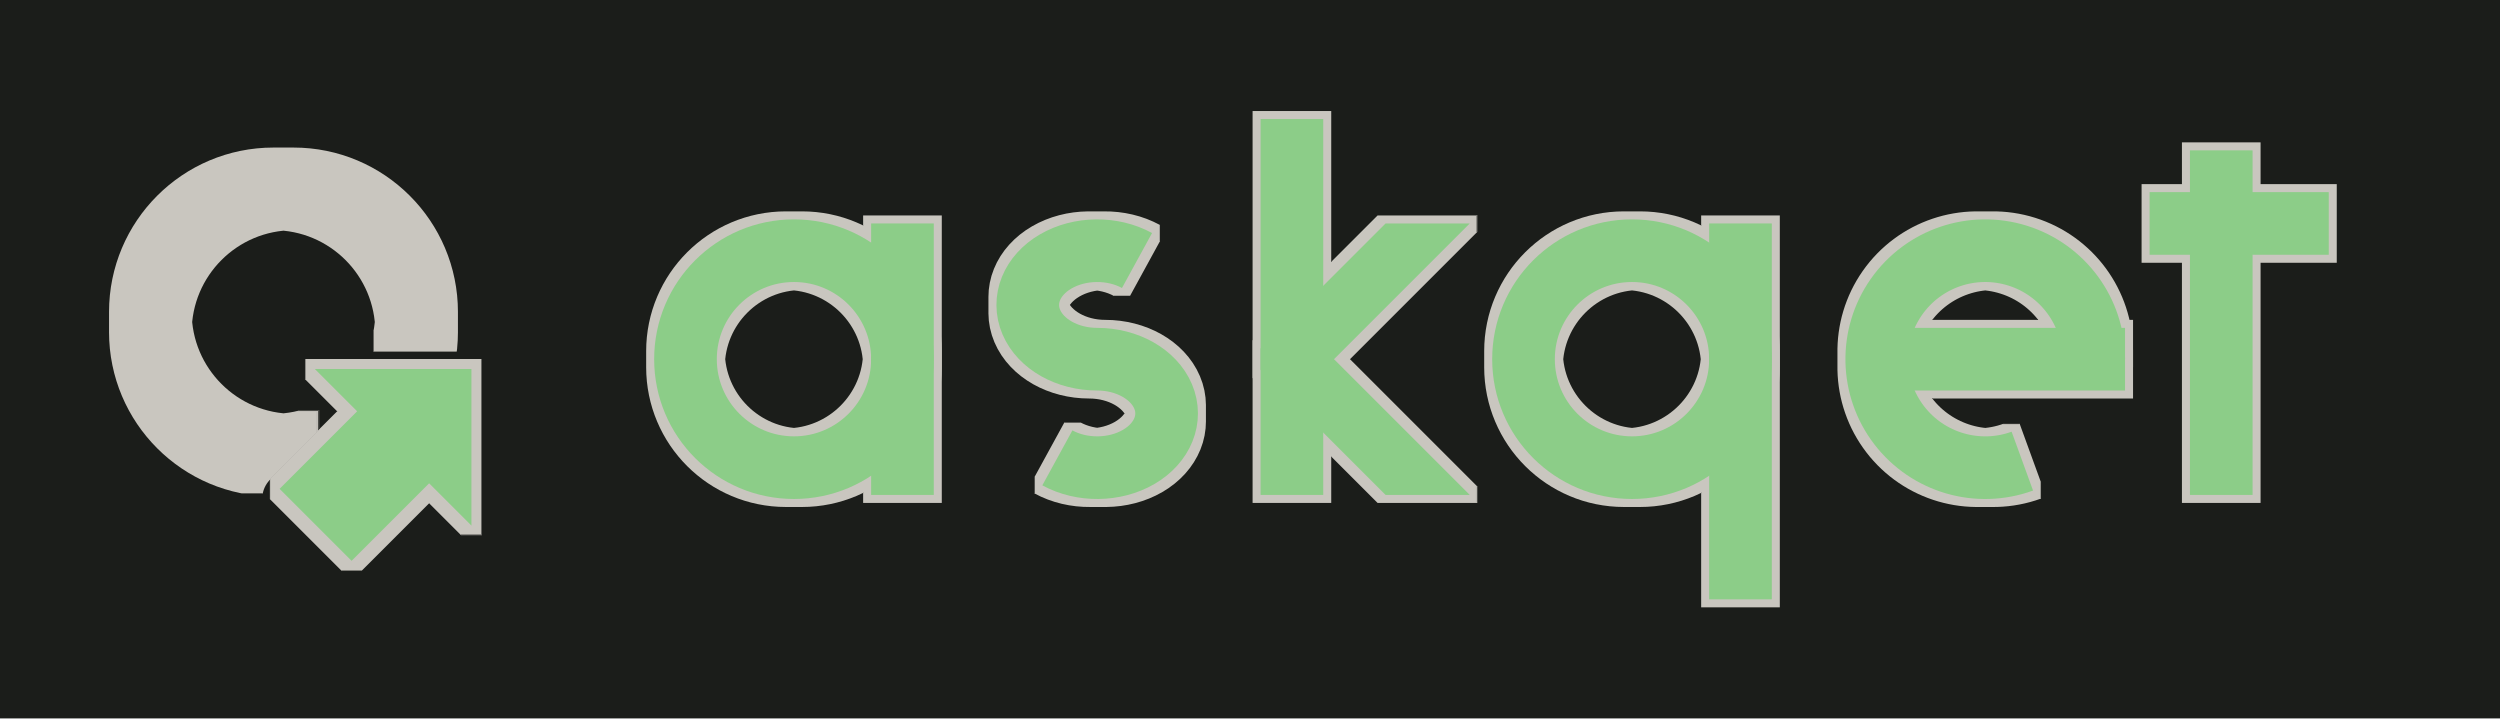
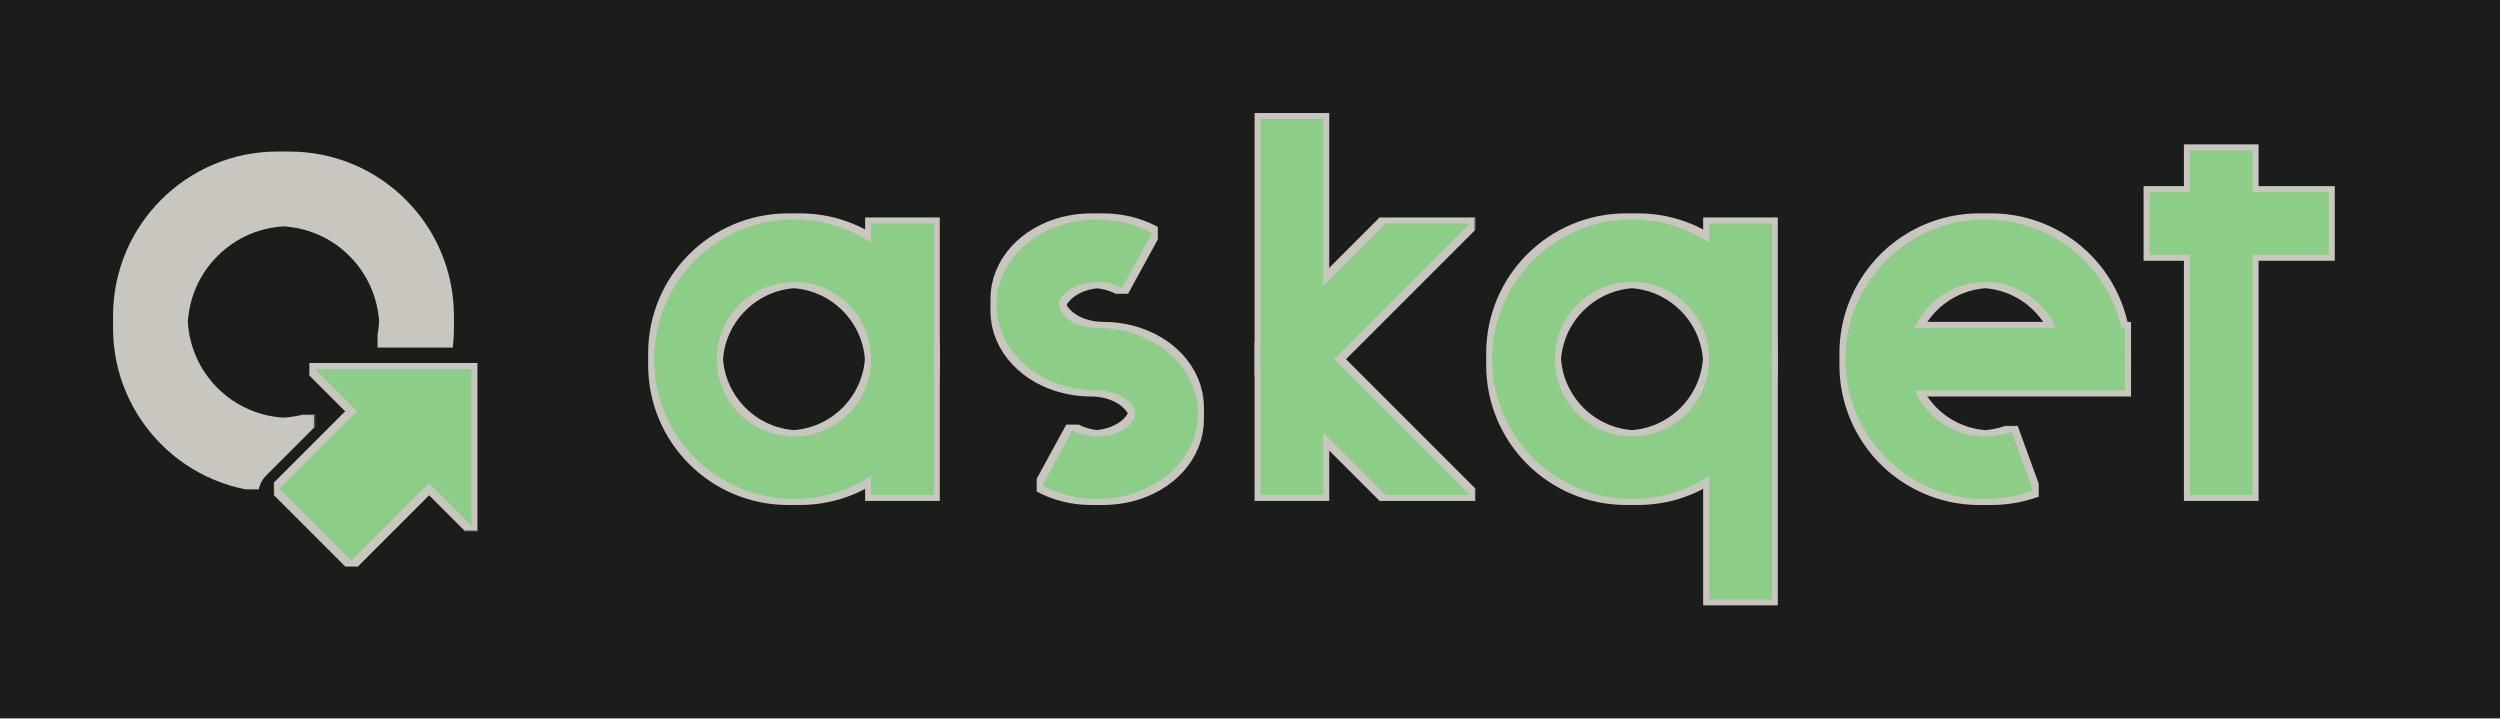
<svg xmlns="http://www.w3.org/2000/svg" viewBox="0 0 478.859 137.6" fill="none">
  <defs>
    <filter id="ow4" x="-25%" y="-25%" width="150%" height="150%" color-interpolation-filters="sRGB">
-       <feMorphology in="SourceAlpha" operator="dilate" radius="1.5" result="d" />
+       <feMorphology in="SourceAlpha" operator="dilate" radius="1" result="d" />
      <feFlood flood-color="#C9C6BF" />
      <feComposite in2="d" operator="in" result="o" />
      <feMerge>
        <feMergeNode in="o" />
        <feMergeNode in="SourceGraphic" />
      </feMerge>
    </filter>
    <filter id="om5" x="-25%" y="-25%" width="150%" height="150%" color-interpolation-filters="sRGB">
-       <feMorphology in="SourceAlpha" operator="dilate" radius="2.2" result="d" />
+       <feMorphology in="SourceAlpha" operator="dilate" radius="1" result="d" />
      <feFlood flood-color="#C9C6BF" />
      <feComposite in2="d" operator="in" result="o" />
      <feMerge>
        <feMergeNode in="o" />
        <feMergeNode in="SourceGraphic" />
      </feMerge>
    </filter>
  </defs>
  <rect width="478.859" height="137.6" fill="#1B1D1A" />
  <g transform="translate(22.8,94.8)">
    <g filter="url(#om5)">
      <g transform="translate(-13.5,-75.122) scale(0.75)">
        <defs>
          <mask id="m10003">
            <rect width="128" height="128" fill="black" />
            <circle cx="60" cy="56" r="42" fill="white" />
            <circle cx="60" cy="56" r="26" fill="black" />
            <path d="M68,68 L108,68 L108,108 L97.192,97.192 L77.393,116.991 L59.009,98.607 L78.808,78.808 Z" fill="black" stroke="black" stroke-width="14" stroke-linejoin="round" stroke-miterlimit="8" />
          </mask>
        </defs>
        <rect width="128" height="128" fill="#C9C6BF" mask="url(#m10003)" />
        <path d="M68,68 L108,68 L108,108 L97.192,97.192 L77.393,116.991 L59.009,98.607 L78.808,78.808 Z" fill="#8CCD88" />
      </g>
    </g>
    <g filter="url(#ow4)" transform="translate(97.5,0)">
      <g transform="translate(5,0)">
        <g fill="none" stroke="#8CCD88" stroke-width="12" stroke-linecap="butt" stroke-linejoin="miter">
          <path d="M47.56,-26 A20.78,20.78 0 1 1 47.56,-26.004" />
          <path d="M47.56,-52 L47.56,0" />
        </g>
      </g>
      <g transform="translate(70.56,0)">
        <g fill="none" stroke="#8CCD88" stroke-width="12" stroke-linecap="butt" stroke-linejoin="miter">
          <path d="M26.927,-44.901 A13.299,10.39 0 1 0 19.299,-26 A13.299,10.39 0 1 1 11.671,-7.099" />
        </g>
      </g>
      <g transform="translate(121.158,0)">
        <g fill="none" stroke="#8CCD88" stroke-width="12" stroke-linecap="butt" stroke-linejoin="miter">
          <path d="M6,-72 L6,0" />
        </g>
        <path d="M40.061,-52 L23.939,-52 L0,-28.061 L0,-23.939 L23.939,0 L40.061,0 L14.061,-26 Z" fill="#8CCD88" />
      </g>
      <g transform="translate(165.519,0)">
        <g fill="none" stroke="#8CCD88" stroke-width="12" stroke-linecap="butt" stroke-linejoin="miter">
          <path d="M47.56,-26 A20.78,20.78 0 1 1 47.56,-26.004" />
          <path d="M47.56,-52 L47.56,20" />
        </g>
      </g>
      <g transform="translate(233.179,0)">
        <g fill="none" stroke="#8CCD88" stroke-width="12" stroke-linecap="butt" stroke-linejoin="miter">
          <path d="M47.56,-26 A20.78,20.78 0 1 0 33.887,-6.473" />
          <path d="M6,-26 L53.56,-26" />
        </g>
      </g>
      <g transform="translate(285.439,0)">
        <g fill="none" stroke="#8CCD88" stroke-width="12" stroke-linecap="butt" stroke-linejoin="miter">
          <path d="M19.728,-66 L19.728,0" />
          <path d="M6,-52 L40.32,-52" />
        </g>
      </g>
    </g>
  </g>
</svg>
